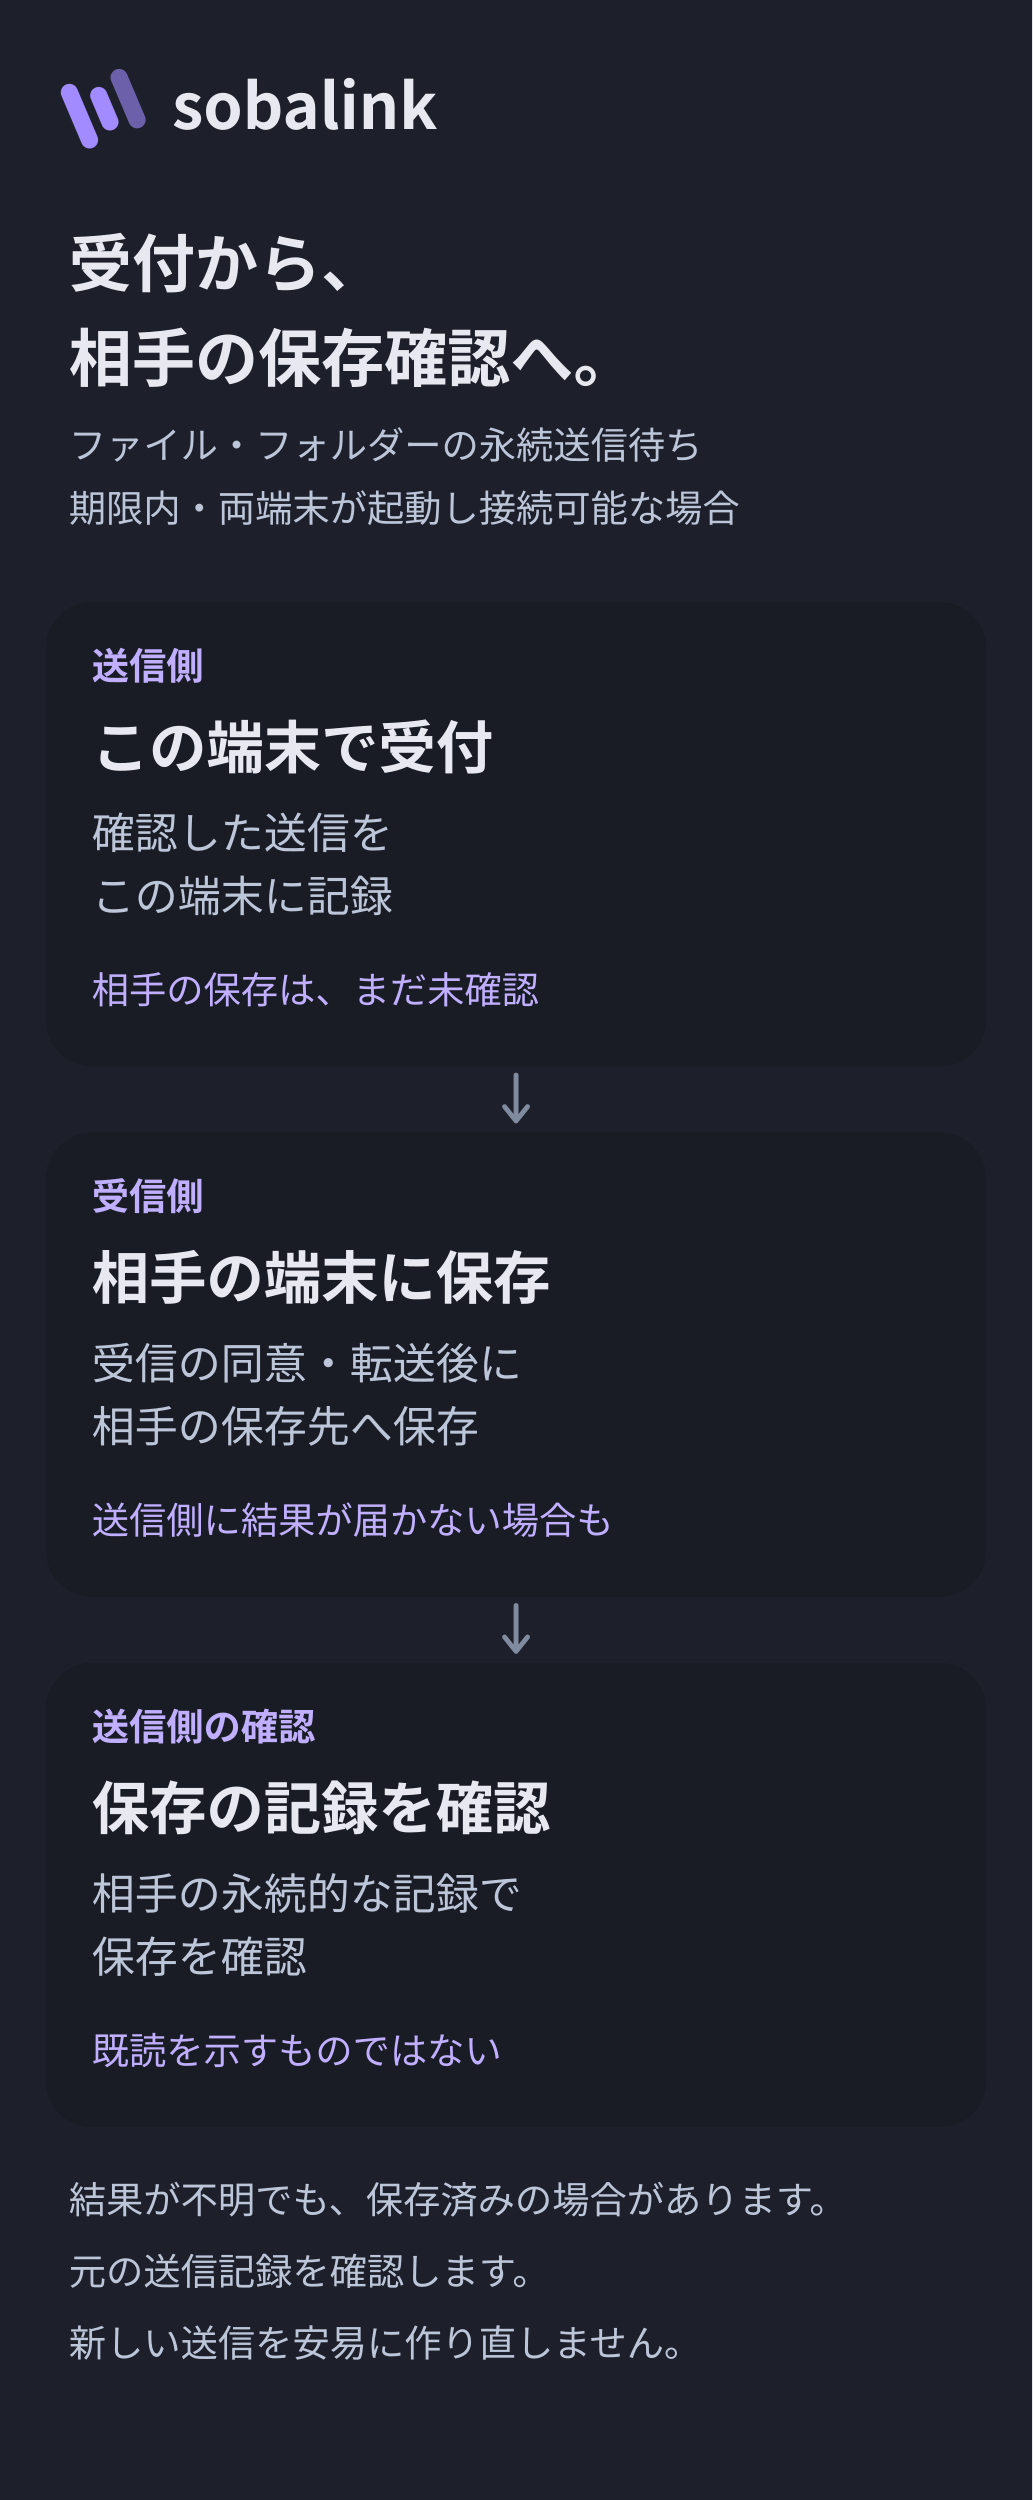
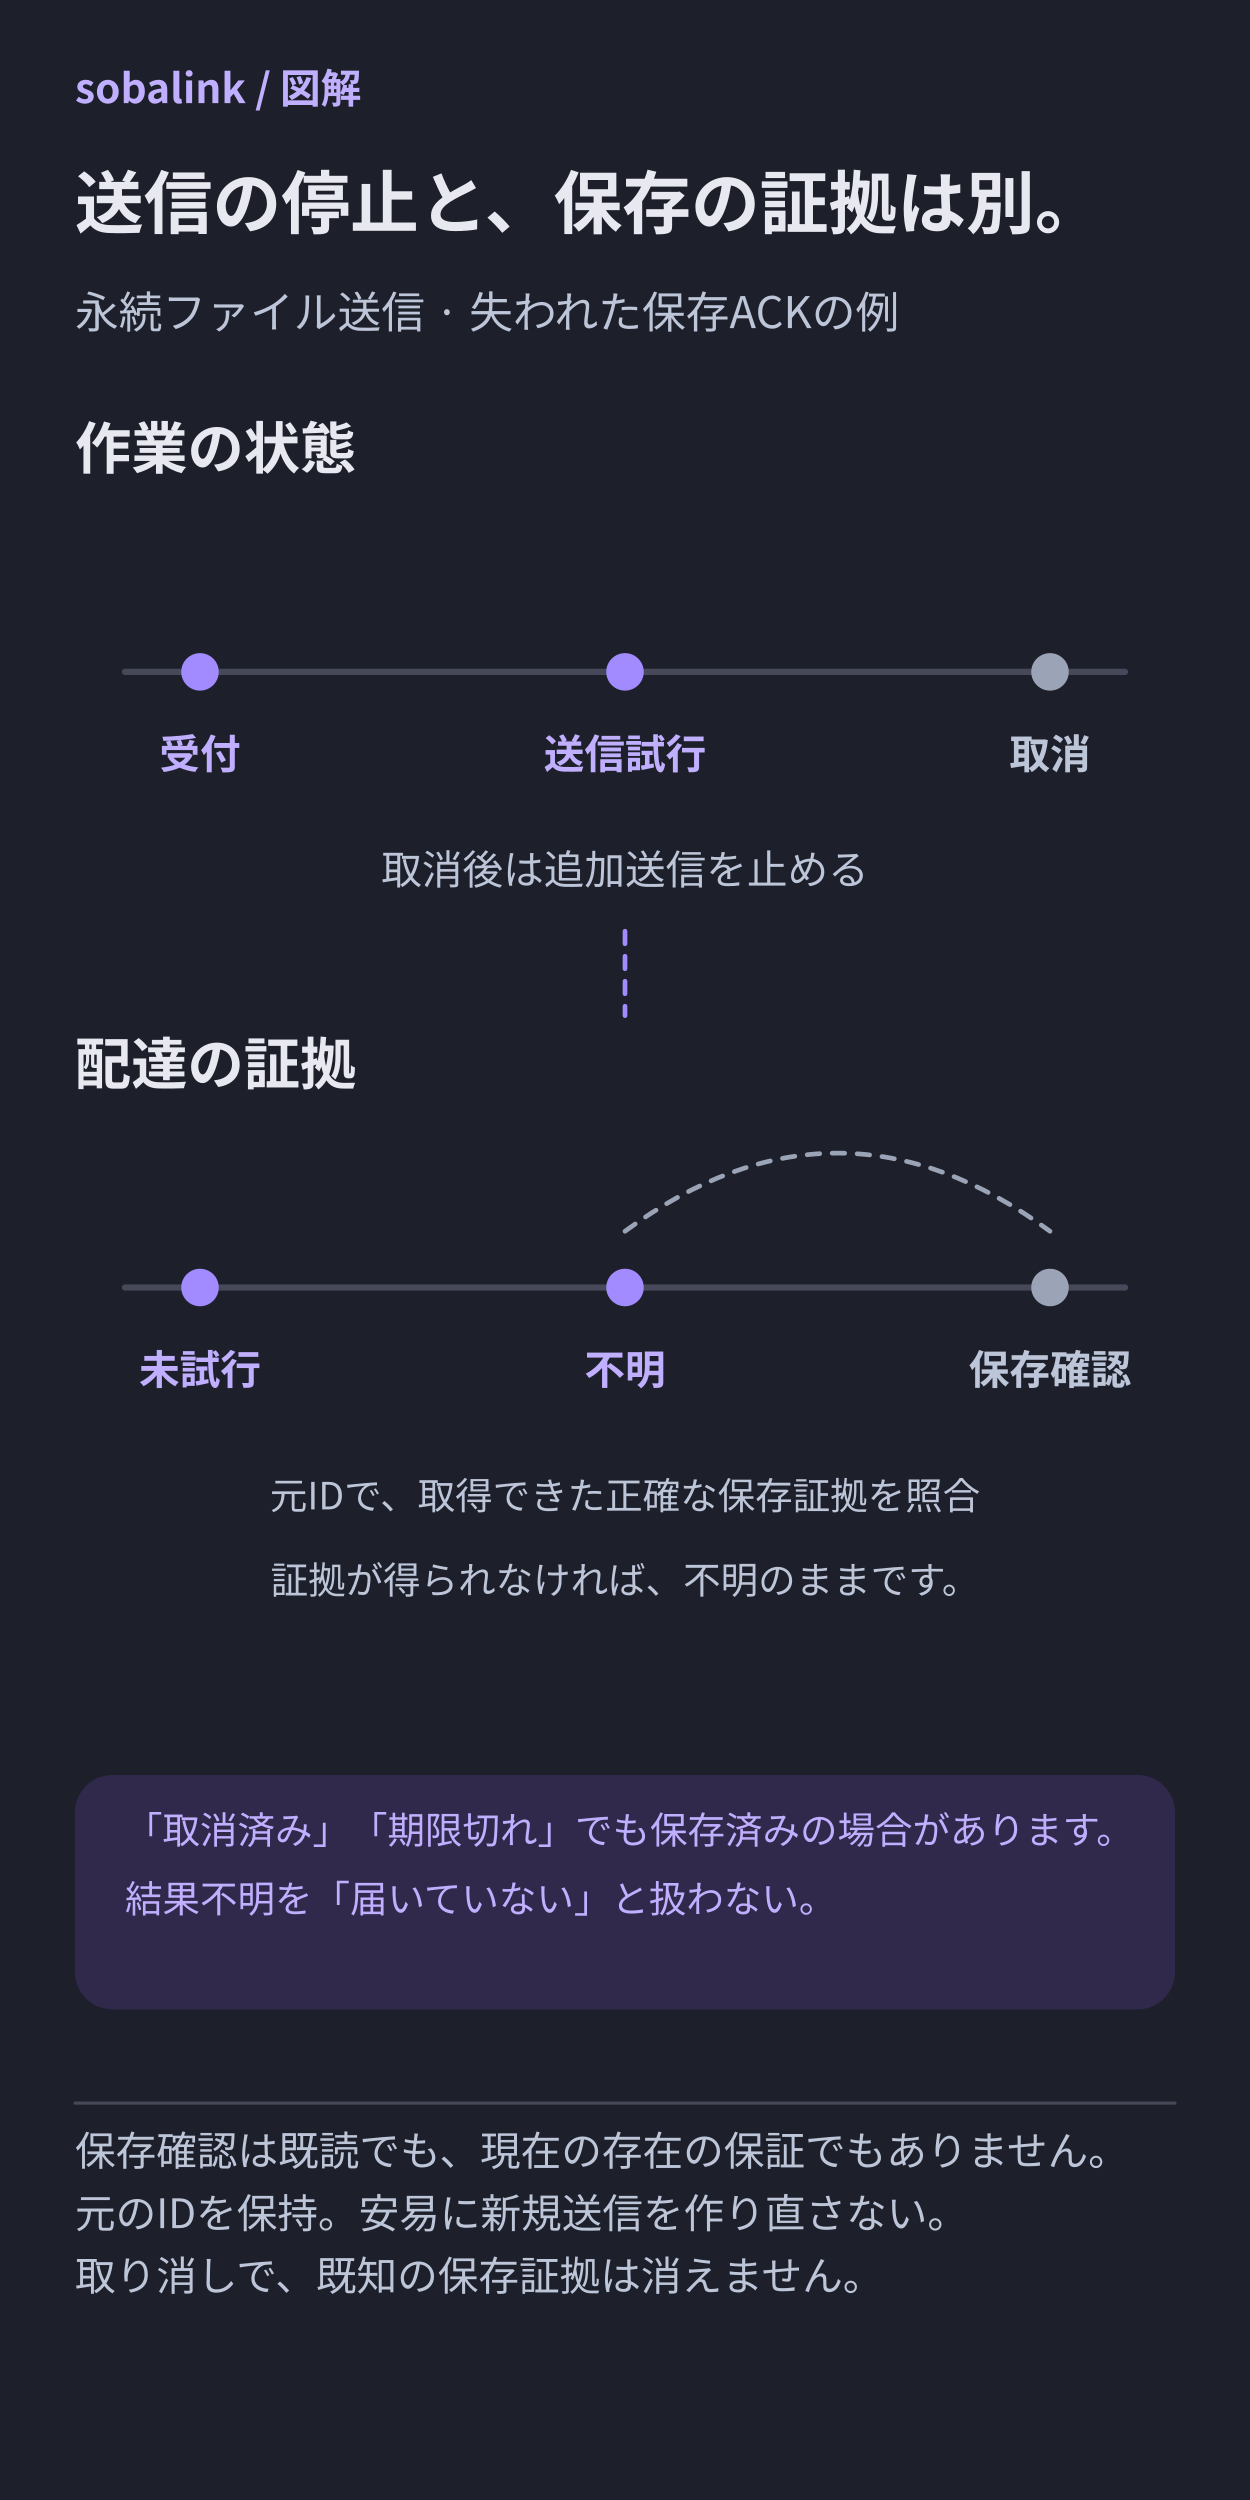
- <svg xmlns="http://www.w3.org/2000/svg" viewBox="0 0 360 872" width="360" height="872" role="img" aria-labelledby="title desc" xml:lang="ja">
+ <svg xmlns="http://www.w3.org/2000/svg" width="400" height="800" viewBox="0 0 400 800" role="img" aria-labelledby="title desc" xml:lang="ja">
  <style>text{font-family:-apple-system,BlinkMacSystemFont,"Segoe UI","Hiragino Sans","Yu Gothic UI","Noto Sans CJK JP","Noto Sans JP",sans-serif}</style>
-   <rect x="0" y="0" width="360" height="872" rx="0" fill="#1d202a" />
-   <g transform="translate(24 25) rotate(-23 12 12)" fill="#a18bff" aria-hidden="true">
-     <rect width="6" height="24" rx="3" />
-     <rect x="9" y="5" width="6" height="16" rx="3" />
-     <rect x="18" y="2" width="6" height="22" rx="3" opacity=".6" />
-   </g>
-   <text x="60" y="45" font-size="22" fill="#e8e9f0" font-weight="650">sobalink</text>
-   <text x="24" y="100" font-size="22" fill="#e8e9f0" font-weight="650">受付から、</text>
-   <text x="24" y="133" font-size="22" fill="#e8e9f0" font-weight="650">相手の保存確認へ。</text>
-   <text x="24" y="160" font-size="13" fill="#bdc5d8" font-weight="400">ファイル・フォルダーの永続送信待ち</text>
-   <text x="24" y="182" font-size="13" fill="#bdc5d8" font-weight="400">期限内・両端末が起動し接続可能な場合</text>
-   <rect x="16" y="210" width="328" height="162" rx="16" fill="#191c24" />
-   <text x="32" y="237" font-size="13" fill="#c0aeff" font-weight="600">送信側</text>
-   <text x="32" y="268" font-size="20" fill="#e8e9f0" font-weight="650">この端末で受付</text>
-   <text x="32" y="296" font-size="15" fill="#bdc5d8" font-weight="400">確認した送信を</text>
-   <text x="32" y="318" font-size="15" fill="#bdc5d8" font-weight="400">この端末に記録</text>
-   <text x="32" y="350" font-size="13" fill="#c0aeff" font-weight="500">相手の保存は、まだ未確認</text>
-   <path d="M180 375v16m-4-5 4 5 4-5" fill="none" stroke="#818ba0" stroke-width="1.7" stroke-linecap="round" stroke-linejoin="round" />
-   <rect x="16" y="395" width="328" height="162" rx="16" fill="#191c24" />
-   <text x="32" y="422" font-size="13" fill="#c0aeff" font-weight="600">受信側</text>
-   <text x="32" y="453" font-size="20" fill="#e8e9f0" font-weight="650">相手の端末に保存</text>
-   <text x="32" y="481" font-size="15" fill="#bdc5d8" font-weight="400">受信の同意・転送後に</text>
-   <text x="32" y="503" font-size="15" fill="#bdc5d8" font-weight="400">相手の保存先へ保存</text>
-   <text x="32" y="535" font-size="13" fill="#c0aeff" font-weight="500">送信側に結果が届かない場合も</text>
-   <path d="M180 560v16m-4-5 4 5 4-5" fill="none" stroke="#818ba0" stroke-width="1.7" stroke-linecap="round" stroke-linejoin="round" />
-   <rect x="16" y="580" width="328" height="162" rx="16" fill="#191c24" />
-   <text x="32" y="607" font-size="13" fill="#c0aeff" font-weight="600">送信側の確認</text>
-   <text x="32" y="638" font-size="20" fill="#e8e9f0" font-weight="650">保存の記録を確認</text>
-   <text x="32" y="666" font-size="15" fill="#bdc5d8" font-weight="400">相手の永続的な記録で</text>
-   <text x="32" y="688" font-size="15" fill="#bdc5d8" font-weight="400">保存を確認</text>
-   <text x="32" y="720" font-size="13" fill="#c0aeff" font-weight="500">既読を示すものではない</text>
-   <text x="24" y="772" font-size="13" fill="#bdc5d8" font-weight="400">結果が不明でも、保存済みの場合があります。</text>
-   <text x="24" y="797" font-size="13" fill="#bdc5d8" font-weight="400">元の送信記録を確認します。</text>
-   <text x="24" y="822" font-size="13" fill="#bdc5d8" font-weight="400">新しい送信を安易に作り直しません。</text>
+   <rect x="0" y="0" width="400" height="800" rx="0" fill="#1d202a" />
+   <text x="24" y="33" font-size="13" fill="#c0aeff" font-weight="600" text-anchor="start" id="label-4-box-356">sobalink  /  図解</text>
+   <text x="24" y="73" font-size="22" fill="#e8e9f0" font-weight="650" text-anchor="start" id="label-5-box-356">送信の停止と、保存の証拠は別。</text>
+   <text x="24" y="105" font-size="14" fill="#bdc5d8" font-weight="400" text-anchor="start" id="label-6-box-356">永続ファイル送信 · 失われた保存ACKの例</text>
+   <text x="24" y="150" font-size="18" fill="#e8e9f0" font-weight="650" text-anchor="start" id="label-7-box-356">作業の状態</text>
+   <path d="M40 215H360" fill="none" stroke="#454959" stroke-width="2" stroke-linecap="round" stroke-linejoin="round" />
+   <circle cx="64" cy="215" r="6" fill="#a18bff" />
+   <text x="64" y="246" font-size="13" fill="#c0aeff" font-weight="600" text-anchor="middle" id="label-10-box-110">受付</text>
+   <circle cx="200.0" cy="215" r="6" fill="#a18bff" />
+   <text x="200.0" y="246" font-size="13" fill="#c0aeff" font-weight="600" text-anchor="middle" id="label-12-box-110">送信試行</text>
+   <circle cx="336" cy="215" r="6" fill="#9ba4b7" />
+   <text x="336" y="246" font-size="13" fill="#bdc5d8" font-weight="600" text-anchor="middle" id="label-14-box-110">取消</text>
+   <text x="200.0" y="283" font-size="13" fill="#bdc5d8" font-weight="400" text-anchor="middle" id="label-15-box-352">取消後は追加送信を止める</text>
+   <text x="24" y="347" font-size="18" fill="#e8e9f0" font-weight="650" text-anchor="start" id="label-16-box-356">配達の証拠</text>
+   <path d="M40 412H360" fill="none" stroke="#454959" stroke-width="2" stroke-linecap="round" stroke-linejoin="round" />
+   <circle cx="64" cy="412" r="6" fill="#a18bff" />
+   <text x="64" y="443" font-size="13" fill="#c0aeff" font-weight="600" text-anchor="middle" id="label-19-box-110">未試行</text>
+   <circle cx="200.0" cy="412" r="6" fill="#a18bff" />
+   <text x="200.0" y="443" font-size="13" fill="#c0aeff" font-weight="600" text-anchor="middle" id="label-21-box-110">不明</text>
+   <circle cx="336" cy="412" r="6" fill="#9ba4b7" />
+   <text x="336" y="443" font-size="13" fill="#bdc5d8" font-weight="600" text-anchor="middle" id="label-23-box-110">保存確認</text>
+   <path d="M200.0 394Q268.0 344 336 394" fill="none" stroke="#9ba4b7" stroke-width="1.5" stroke-linecap="round" stroke-linejoin="round" stroke-dasharray="4 4" />
+   <text x="200.0" y="483" font-size="12" fill="#bdc5d8" font-weight="400" text-anchor="middle" id="label-25-box-352">元IDで、取得できた正確な保存証拠を照合</text>
+   <text x="200.0" y="510" font-size="12" fill="#bdc5d8" font-weight="400" text-anchor="middle" id="label-26-box-352">証拠が得られなければ、不明のままです。</text>
+   <path d="M200.0 298V325" fill="none" stroke="#a18bff" stroke-width="1.5" stroke-linecap="round" stroke-linejoin="round" stroke-dasharray="4 4" />
+   <rect x="24" y="568" width="352" height="75" rx="12" fill="#30294b" />
+   <text x="40" y="590" font-size="12" fill="#c0aeff" font-weight="400" text-anchor="start" id="label-29-box-320">「取消済み」「期限切れ」でも保存済みの場合があります。</text>
+   <text x="40" y="612" font-size="12" fill="#c0aeff" font-weight="400" text-anchor="start" id="label-30-box-320">結果不明を「届いていない」と扱わない。</text>
+   <path d="M24 673H376" fill="none" stroke="#454959" stroke-width="1" stroke-linecap="round" stroke-linejoin="round" />
+   <text x="24" y="693" font-size="13" fill="#bdc5d8" font-weight="400" text-anchor="start" id="label-32-box-356">保存確認は既読でも、現在の存在の保証でもありません。</text>
+   <text x="24" y="713" font-size="13" fill="#bdc5d8" font-weight="400" text-anchor="start" id="label-33-box-356">元のIDを保持。安易に新規送信を作り直さない。</text>
+   <text x="24" y="733" font-size="13" fill="#bdc5d8" font-weight="400" text-anchor="start" id="label-34-box-356">取り消しで、既知の保存証拠は消えません。</text>
</svg>
